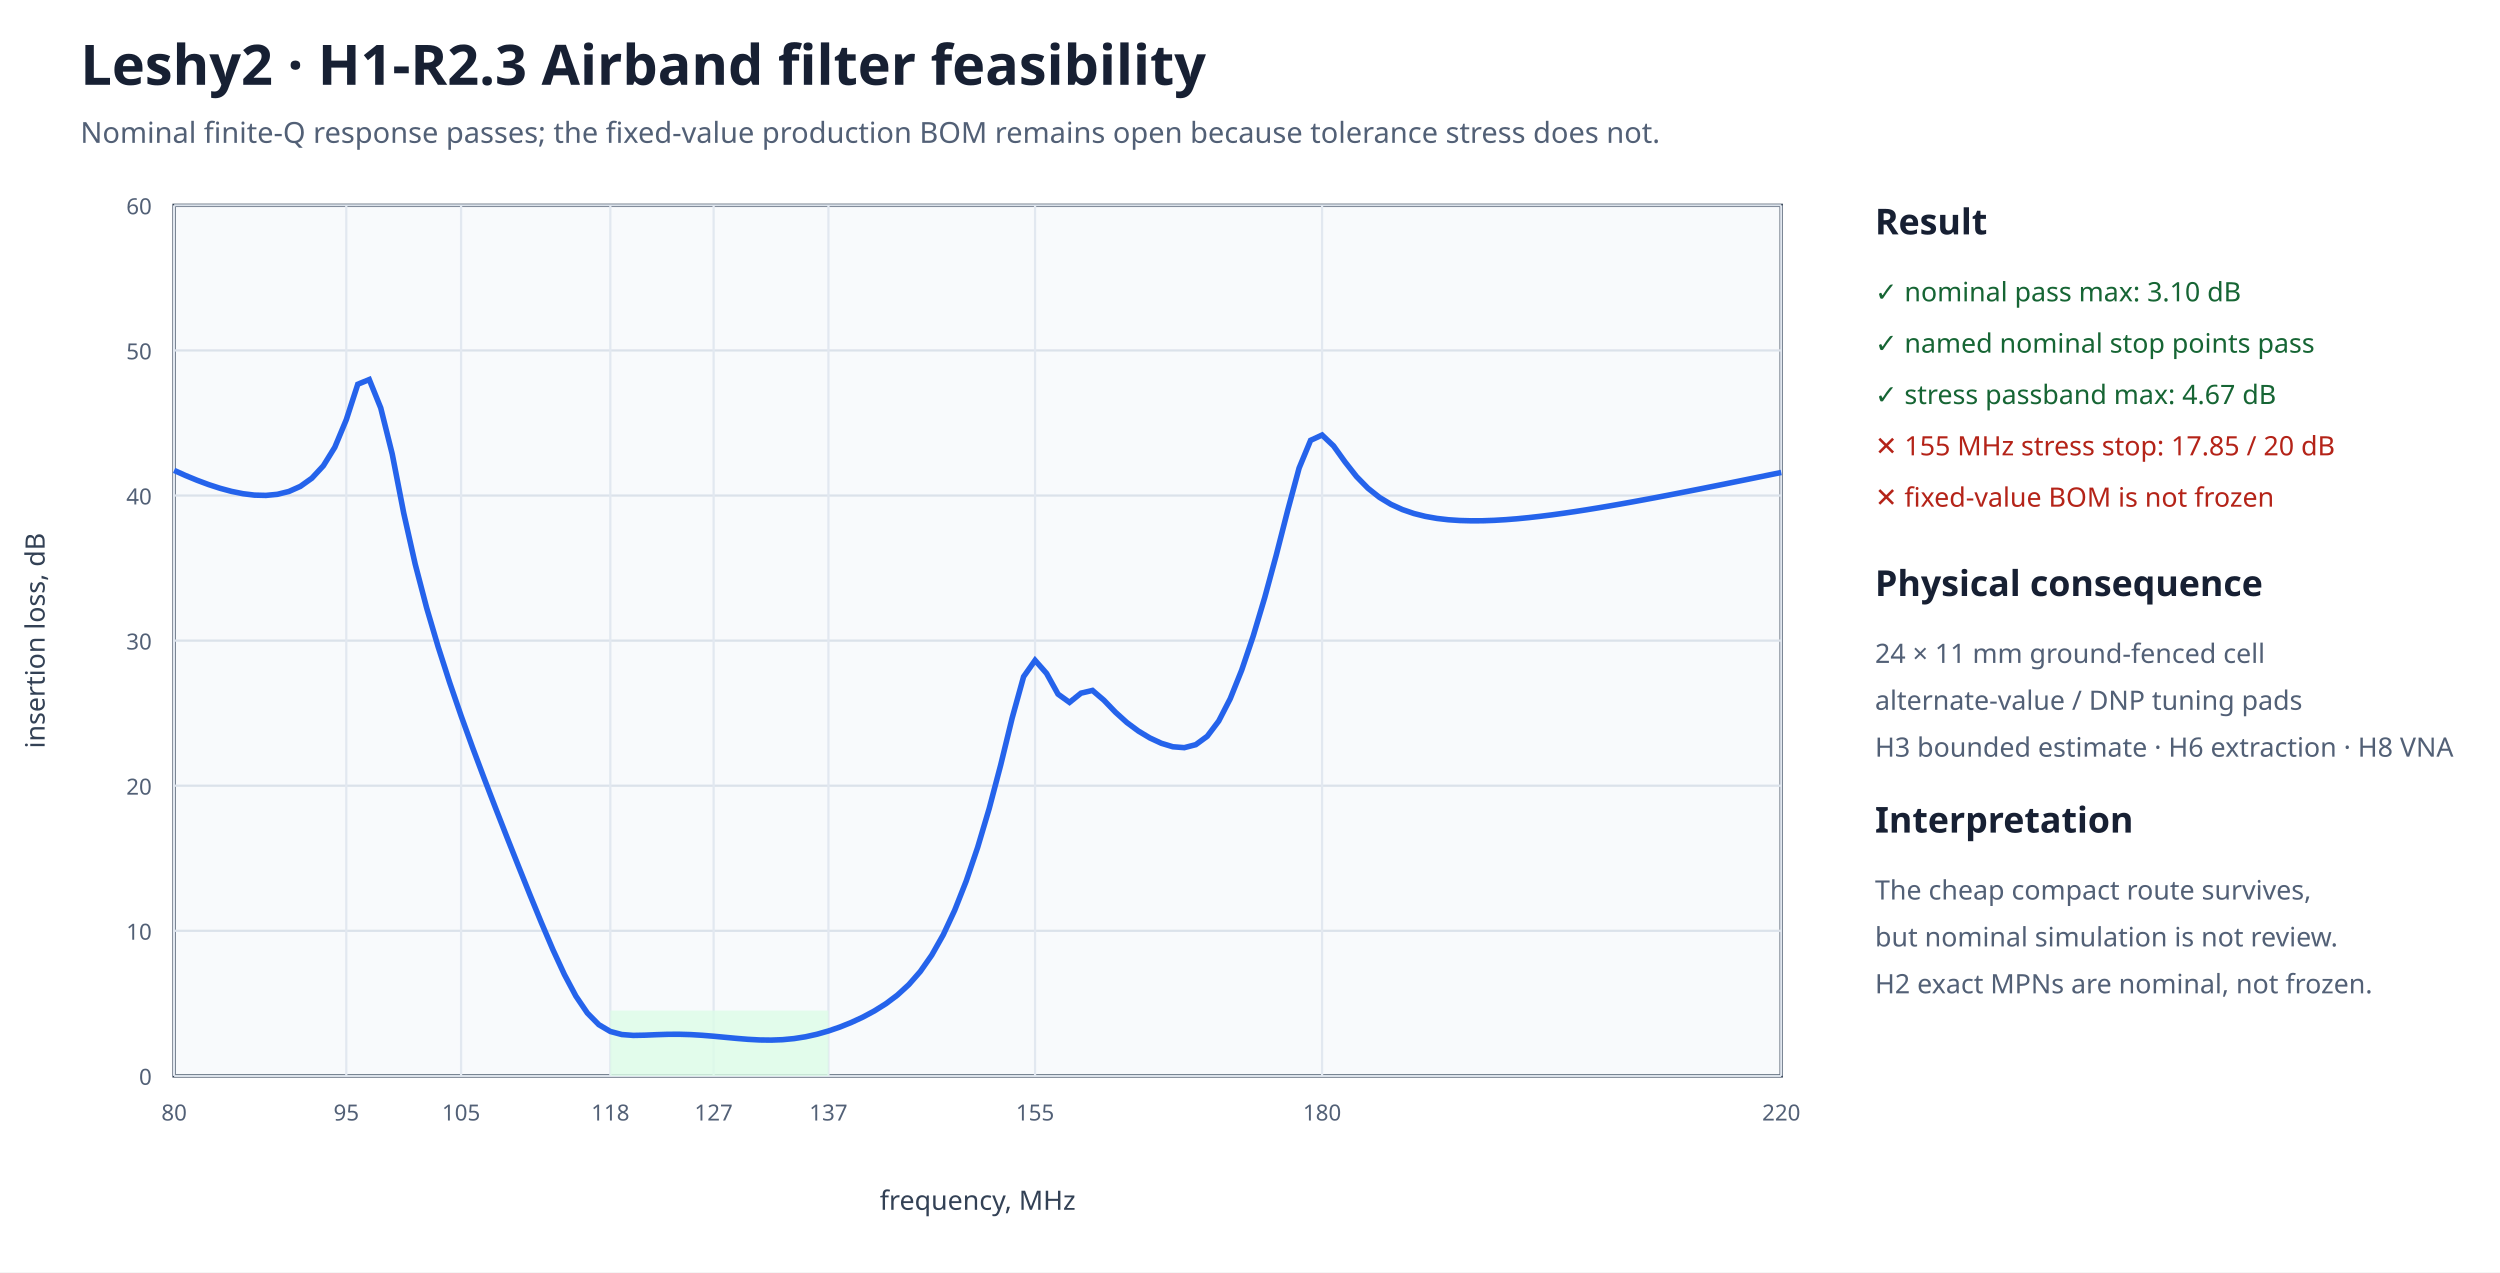
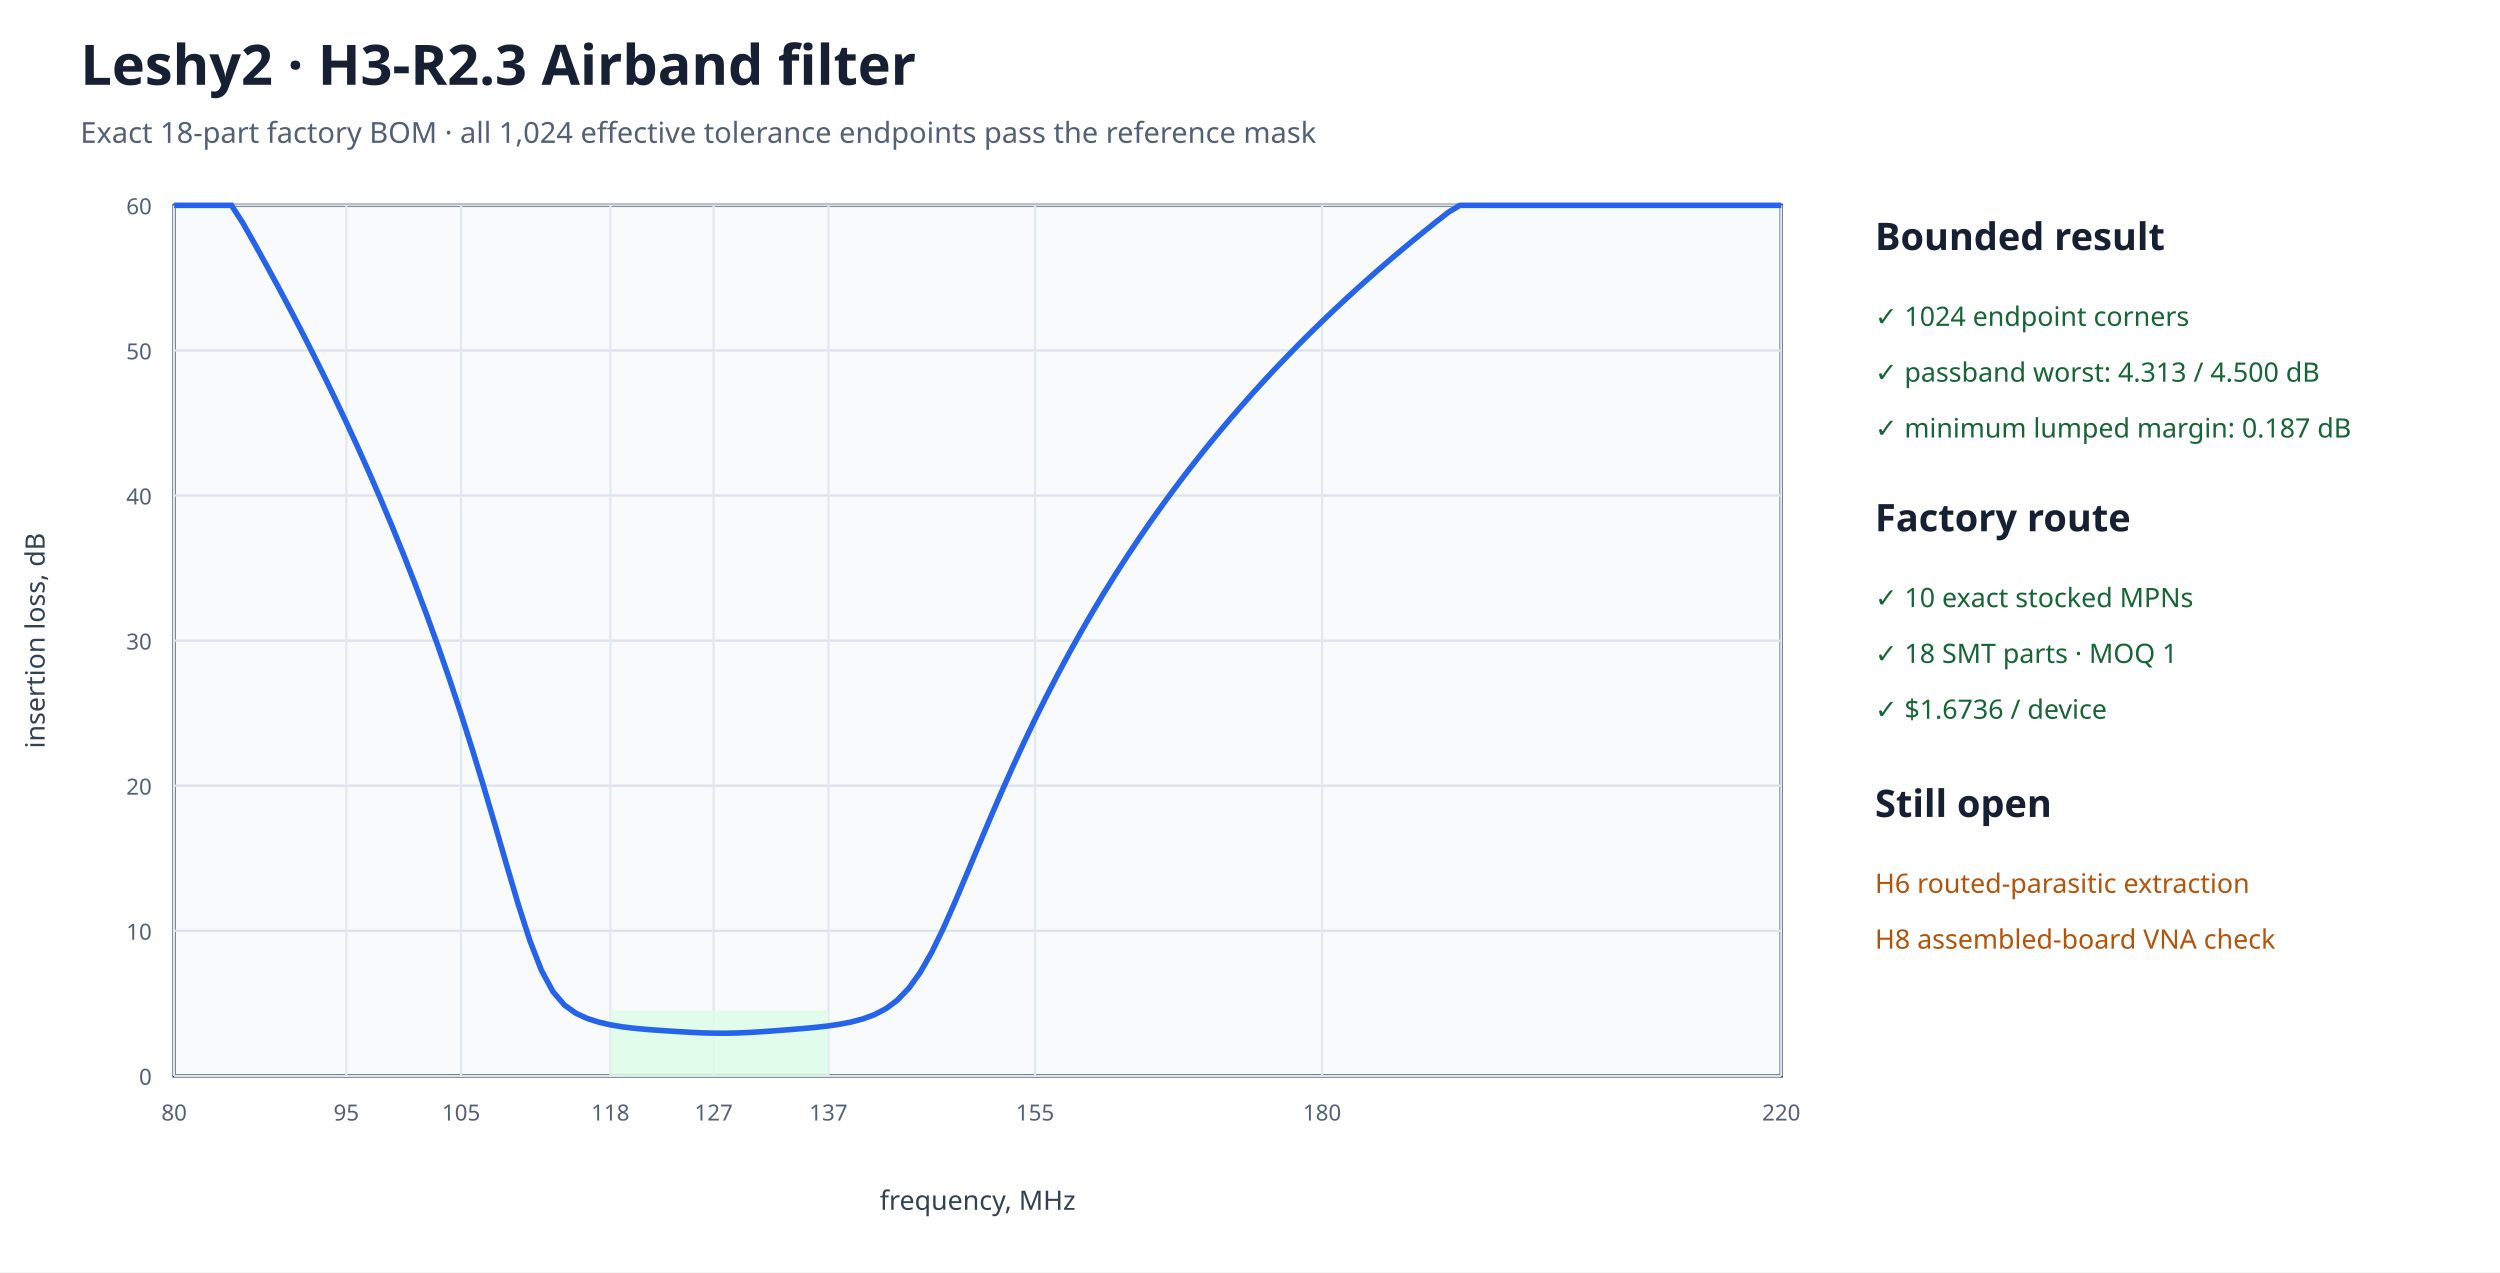
<svg xmlns="http://www.w3.org/2000/svg" width="1120" height="570" viewBox="0 0 1120 570">
  <rect width="1120" height="570" fill="#ffffff" />
-   <text x="36" y="38" font-family="sans-serif" font-size="25" font-weight="700" fill="#172033">Leshy2 · H1-R2.3 Airband filter feasibility</text>
-   <text x="36" y="64" font-family="sans-serif" font-size="13" fill="#526076">Nominal finite-Q response passes; the fixed-value production BOM remains open because tolerance stress does not.</text>
+   <text x="36" y="38" font-family="sans-serif" font-size="25" font-weight="700" fill="#172033">Leshy2 · H3-R2.3 Airband filter</text>
+   <text x="36" y="64" font-family="sans-serif" font-size="13" fill="#526076">Exact 18-part factory BOM · all 1,024 effective tolerance endpoints pass the reference mask</text>
  <rect x="78" y="92" width="720" height="390" fill="#f8fafc" stroke="#334155" stroke-width="1.5" />
  <line x1="78" y1="482.00" x2="798" y2="482.00" stroke="#dbe2ea" stroke-width="1" />
  <text x="68" y="486.00" text-anchor="end" font-family="sans-serif" font-size="10" fill="#526076">0</text>
  <line x1="78" y1="417.00" x2="798" y2="417.00" stroke="#dbe2ea" stroke-width="1" />
  <text x="68" y="421.00" text-anchor="end" font-family="sans-serif" font-size="10" fill="#526076">10</text>
  <line x1="78" y1="352.00" x2="798" y2="352.00" stroke="#dbe2ea" stroke-width="1" />
  <text x="68" y="356.00" text-anchor="end" font-family="sans-serif" font-size="10" fill="#526076">20</text>
  <line x1="78" y1="287.00" x2="798" y2="287.00" stroke="#dbe2ea" stroke-width="1" />
  <text x="68" y="291.00" text-anchor="end" font-family="sans-serif" font-size="10" fill="#526076">30</text>
  <line x1="78" y1="222.00" x2="798" y2="222.00" stroke="#dbe2ea" stroke-width="1" />
  <text x="68" y="226.00" text-anchor="end" font-family="sans-serif" font-size="10" fill="#526076">40</text>
  <line x1="78" y1="157.00" x2="798" y2="157.00" stroke="#dbe2ea" stroke-width="1" />
  <text x="68" y="161.00" text-anchor="end" font-family="sans-serif" font-size="10" fill="#526076">50</text>
  <line x1="78" y1="92.00" x2="798" y2="92.00" stroke="#dbe2ea" stroke-width="1" />
  <text x="68" y="96.00" text-anchor="end" font-family="sans-serif" font-size="10" fill="#526076">60</text>
  <line x1="78.00" y1="92" x2="78.00" y2="482" stroke="#e2e8f0" stroke-width="1" />
  <text x="78.00" y="502" text-anchor="middle" font-family="sans-serif" font-size="10" fill="#526076">80</text>
  <line x1="155.14" y1="92" x2="155.14" y2="482" stroke="#e2e8f0" stroke-width="1" />
  <text x="155.14" y="502" text-anchor="middle" font-family="sans-serif" font-size="10" fill="#526076">95</text>
  <line x1="206.57" y1="92" x2="206.57" y2="482" stroke="#e2e8f0" stroke-width="1" />
  <text x="206.57" y="502" text-anchor="middle" font-family="sans-serif" font-size="10" fill="#526076">105</text>
  <line x1="273.43" y1="92" x2="273.43" y2="482" stroke="#e2e8f0" stroke-width="1" />
  <text x="273.43" y="502" text-anchor="middle" font-family="sans-serif" font-size="10" fill="#526076">118</text>
  <line x1="319.71" y1="92" x2="319.71" y2="482" stroke="#e2e8f0" stroke-width="1" />
  <text x="319.71" y="502" text-anchor="middle" font-family="sans-serif" font-size="10" fill="#526076">127</text>
  <line x1="371.14" y1="92" x2="371.14" y2="482" stroke="#e2e8f0" stroke-width="1" />
  <text x="371.14" y="502" text-anchor="middle" font-family="sans-serif" font-size="10" fill="#526076">137</text>
  <line x1="463.71" y1="92" x2="463.71" y2="482" stroke="#e2e8f0" stroke-width="1" />
  <text x="463.71" y="502" text-anchor="middle" font-family="sans-serif" font-size="10" fill="#526076">155</text>
  <line x1="592.29" y1="92" x2="592.29" y2="482" stroke="#e2e8f0" stroke-width="1" />
  <text x="592.29" y="502" text-anchor="middle" font-family="sans-serif" font-size="10" fill="#526076">180</text>
  <line x1="798.00" y1="92" x2="798.00" y2="482" stroke="#e2e8f0" stroke-width="1" />
  <text x="798.00" y="502" text-anchor="middle" font-family="sans-serif" font-size="10" fill="#526076">220</text>
  <rect x="273.43" y="452.75" width="97.71" height="29.25" fill="#dcfce7" fill-opacity="0.8" />
-   <path d="M 78.00 210.73 L 83.14 213.04 L 88.29 215.16 L 93.43 217.08 L 98.57 218.75 L 103.71 220.14 L 108.86 221.18 L 114.00 221.81 L 119.14 221.94 L 124.29 221.45 L 129.43 220.18 L 134.57 217.89 L 139.71 214.23 L 144.86 208.67 L 150.00 200.36 L 155.14 188.03 L 160.29 172.14 L 165.43 170.04 L 170.57 182.77 L 175.71 203.38 L 180.86 229.85 L 186.00 252.71 L 191.14 272.34 L 196.29 289.78 L 201.43 305.74 L 206.57 320.68 L 211.71 334.89 L 216.86 348.60 L 222.00 361.98 L 227.14 375.12 L 232.29 388.10 L 237.43 400.90 L 242.57 413.44 L 247.71 425.48 L 252.86 436.61 L 258.00 446.27 L 263.14 453.85 L 268.29 459.07 L 273.43 462.10 L 278.57 463.47 L 283.71 463.86 L 288.86 463.76 L 294.00 463.54 L 299.14 463.37 L 304.29 463.35 L 309.43 463.50 L 314.57 463.81 L 319.71 464.23 L 324.86 464.72 L 330.00 465.20 L 335.14 465.62 L 340.29 465.90 L 345.43 465.97 L 350.57 465.78 L 355.71 465.29 L 360.86 464.48 L 366.00 463.34 L 371.14 461.88 L 376.29 460.11 L 381.43 458.04 L 386.57 455.66 L 391.71 452.90 L 396.86 449.68 L 402.00 445.83 L 407.14 441.12 L 412.29 435.24 L 417.43 427.89 L 422.57 418.80 L 427.71 407.77 L 432.86 394.72 L 438.00 379.59 L 443.14 362.30 L 448.29 342.79 L 453.43 321.72 L 458.57 303.16 L 463.71 295.83 L 468.86 301.68 L 474.00 310.97 L 479.14 314.67 L 484.29 310.53 L 489.43 309.31 L 494.57 313.71 L 499.71 319.06 L 504.86 323.71 L 510.00 327.52 L 515.14 330.60 L 520.29 332.99 L 525.43 334.55 L 530.57 334.95 L 535.71 333.61 L 540.86 329.83 L 546.00 323.01 L 551.14 313.02 L 556.29 300.18 L 561.43 284.98 L 566.57 267.80 L 571.71 248.89 L 576.86 228.76 L 582.00 209.70 L 587.14 197.27 L 592.29 194.89 L 597.43 199.77 L 602.57 206.94 L 607.71 213.49 L 612.86 218.75 L 618.00 222.83 L 623.14 225.94 L 628.29 228.29 L 633.43 230.05 L 638.57 231.34 L 643.71 232.25 L 648.86 232.85 L 654.00 233.19 L 659.14 233.33 L 664.29 233.30 L 669.43 233.11 L 674.57 232.81 L 679.71 232.40 L 684.86 231.89 L 690.00 231.31 L 695.14 230.67 L 700.29 229.96 L 705.43 229.21 L 710.57 228.41 L 715.71 227.57 L 720.86 226.70 L 726.00 225.80 L 731.14 224.88 L 736.29 223.93 L 741.43 222.97 L 746.57 221.99 L 751.71 220.99 L 756.86 219.98 L 762.00 218.97 L 767.14 217.94 L 772.29 216.91 L 777.43 215.86 L 782.57 214.82 L 787.71 213.77 L 792.86 212.72 L 798.00 211.66" fill="none" stroke="#2563eb" stroke-width="2.5" />
+   <path d="M 78.00 92.00 L 83.14 92.00 L 88.29 92.00 L 93.43 92.00 L 98.57 92.00 L 103.71 92.00 L 108.86 100.02 L 114.00 109.13 L 119.14 118.41 L 124.29 127.87 L 129.43 137.52 L 134.57 147.37 L 139.71 157.45 L 144.86 167.76 L 150.00 178.34 L 155.14 189.20 L 160.29 200.36 L 165.43 211.85 L 170.57 223.70 L 175.71 235.94 L 180.86 248.62 L 186.00 261.76 L 191.14 275.41 L 196.29 289.63 L 201.43 304.46 L 206.57 319.94 L 211.71 336.11 L 216.86 352.95 L 222.00 370.38 L 227.14 388.11 L 232.29 405.52 L 237.43 421.53 L 242.57 434.73 L 247.71 444.22 L 252.86 450.25 L 258.00 453.94 L 263.14 456.29 L 268.29 457.93 L 273.43 459.12 L 278.57 459.99 L 283.71 460.62 L 288.86 461.11 L 294.00 461.50 L 299.14 461.85 L 304.29 462.18 L 309.43 462.48 L 314.57 462.72 L 319.71 462.86 L 324.86 462.88 L 330.00 462.78 L 335.14 462.57 L 340.29 462.26 L 345.43 461.91 L 350.57 461.52 L 355.71 461.11 L 360.86 460.68 L 366.00 460.19 L 371.14 459.60 L 376.29 458.84 L 381.43 457.83 L 386.57 456.47 L 391.71 454.58 L 396.86 451.90 L 402.00 448.09 L 407.14 442.75 L 412.29 435.58 L 417.43 426.57 L 422.57 416.01 L 427.71 404.39 L 432.86 392.21 L 438.00 379.88 L 443.14 367.66 L 448.29 355.72 L 453.43 344.13 L 458.57 332.96 L 463.71 322.19 L 468.86 311.84 L 474.00 301.88 L 479.14 292.30 L 484.29 283.08 L 489.43 274.19 L 494.57 265.62 L 499.71 257.35 L 504.86 249.36 L 510.00 241.63 L 515.14 234.15 L 520.29 226.91 L 525.43 219.88 L 530.57 213.06 L 535.71 206.44 L 540.86 200.00 L 546.00 193.74 L 551.14 187.65 L 556.29 181.71 L 561.43 175.92 L 566.57 170.28 L 571.71 164.77 L 576.86 159.40 L 582.00 154.15 L 587.14 149.02 L 592.29 144.00 L 597.43 139.09 L 602.57 134.28 L 607.71 129.57 L 612.86 124.97 L 618.00 120.45 L 623.14 116.02 L 628.29 111.68 L 633.43 107.42 L 638.57 103.23 L 643.71 99.13 L 648.86 95.10 L 654.00 92.00 L 659.14 92.00 L 664.29 92.00 L 669.43 92.00 L 674.57 92.00 L 679.71 92.00 L 684.86 92.00 L 690.00 92.00 L 695.14 92.00 L 700.29 92.00 L 705.43 92.00 L 710.57 92.00 L 715.71 92.00 L 720.86 92.00 L 726.00 92.00 L 731.14 92.00 L 736.29 92.00 L 741.43 92.00 L 746.57 92.00 L 751.71 92.00 L 756.86 92.00 L 762.00 92.00 L 767.14 92.00 L 772.29 92.00 L 777.43 92.00 L 782.57 92.00 L 787.71 92.00 L 792.86 92.00 L 798.00 92.00" fill="none" stroke="#2563eb" stroke-width="2.5" />
  <text x="438.00" y="542" text-anchor="middle" font-family="sans-serif" font-size="12" fill="#334155">frequency, MHz</text>
  <text x="20" y="287.00" transform="rotate(-90 20 287.00)" text-anchor="middle" font-family="sans-serif" font-size="12" fill="#334155">insertion loss, dB</text>
-   <text x="840" y="105" font-family="sans-serif" font-size="16" font-weight="700" fill="#172033">Result</text>
-   <text x="840" y="135" font-family="sans-serif" font-size="12" fill="#166534">✓ nominal pass max: 3.10 dB</text>
-   <text x="840" y="158" font-family="sans-serif" font-size="12" fill="#166534">✓ named nominal stop points pass</text>
-   <text x="840" y="181" font-family="sans-serif" font-size="12" fill="#166534">✓ stress passband max: 4.67 dB</text>
-   <text x="840" y="204" font-family="sans-serif" font-size="12" fill="#b42318">✕ 155 MHz stress stop: 17.85 / 20 dB</text>
-   <text x="840" y="227" font-family="sans-serif" font-size="12" fill="#b42318">✕ fixed-value BOM is not frozen</text>
-   <text x="840" y="267" font-family="sans-serif" font-size="16" font-weight="700" fill="#172033">Physical consequence</text>
-   <text x="840" y="297" font-family="sans-serif" font-size="12" fill="#526076">24 × 11 mm ground-fenced cell</text>
-   <text x="840" y="318" font-family="sans-serif" font-size="12" fill="#526076">alternate-value / DNP tuning pads</text>
-   <text x="840" y="339" font-family="sans-serif" font-size="12" fill="#526076">H3 bounded estimate · H6 extraction · H8 VNA</text>
-   <text x="840" y="373" font-family="sans-serif" font-size="16" font-weight="700" fill="#172033">Interpretation</text>
-   <text x="840" y="403" font-family="sans-serif" font-size="12" fill="#526076">The cheap compact route survives,</text>
-   <text x="840" y="424" font-family="sans-serif" font-size="12" fill="#526076">but nominal simulation is not review.</text>
-   <text x="840" y="445" font-family="sans-serif" font-size="12" fill="#526076">H2 exact MPNs are nominal, not frozen.</text>
+   <text x="840" y="112" font-family="sans-serif" font-size="17" font-weight="700" fill="#172033">Bounded result</text>
+   <text x="840" y="146" font-family="sans-serif" font-size="12" fill="#166534">✓ 1024 endpoint corners</text>
+   <text x="840" y="171" font-family="sans-serif" font-size="12" fill="#166534">✓ passband worst: 4.313 / 4.500 dB</text>
+   <text x="840" y="196" font-family="sans-serif" font-size="12" fill="#166534">✓ minimum lumped margin: 0.187 dB</text>
+   <text x="840" y="238" font-family="sans-serif" font-size="17" font-weight="700" fill="#172033">Factory route</text>
+   <text x="840" y="272" font-family="sans-serif" font-size="12" fill="#166534">✓ 10 exact stocked MPNs</text>
+   <text x="840" y="297" font-family="sans-serif" font-size="12" fill="#166534">✓ 18 SMT parts · MOQ 1</text>
+   <text x="840" y="322" font-family="sans-serif" font-size="12" fill="#166534">✓ $1.6736 / device</text>
+   <text x="840" y="366" font-family="sans-serif" font-size="17" font-weight="700" fill="#172033">Still open</text>
+   <text x="840" y="400" font-family="sans-serif" font-size="12" fill="#b45309">H6 routed-parasitic extraction</text>
+   <text x="840" y="425" font-family="sans-serif" font-size="12" fill="#b45309">H8 assembled-board VNA check</text>
</svg>
